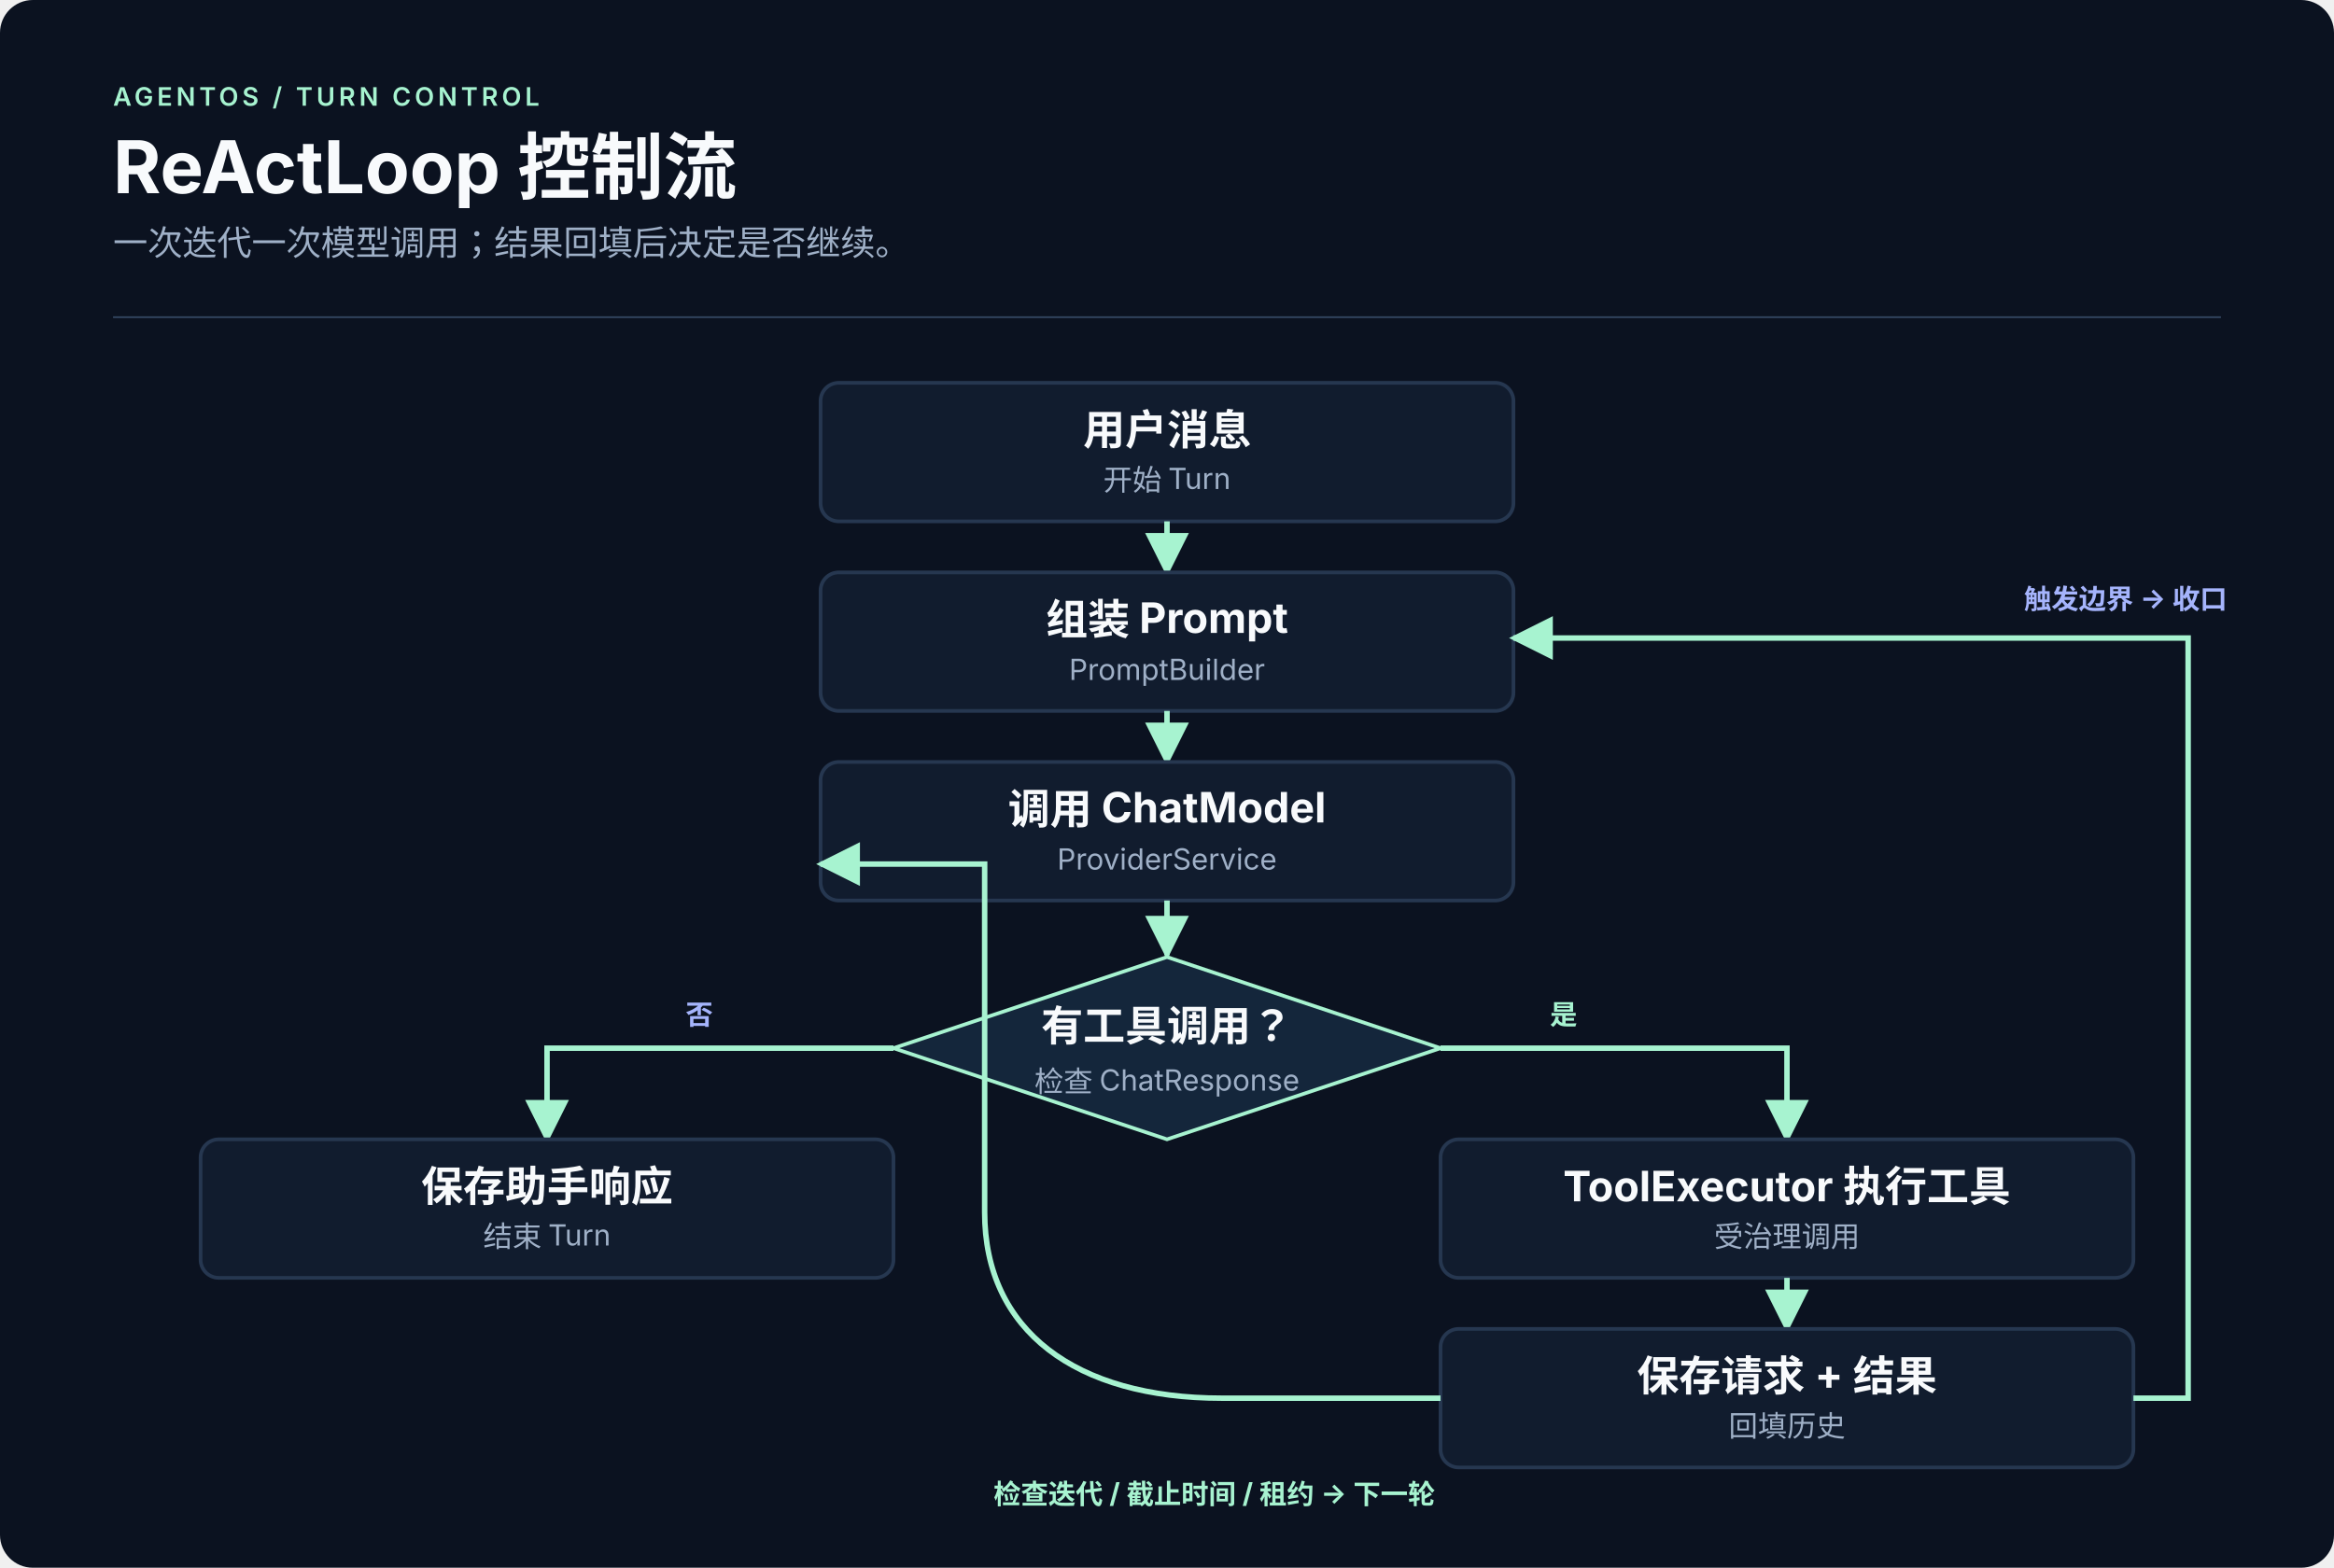
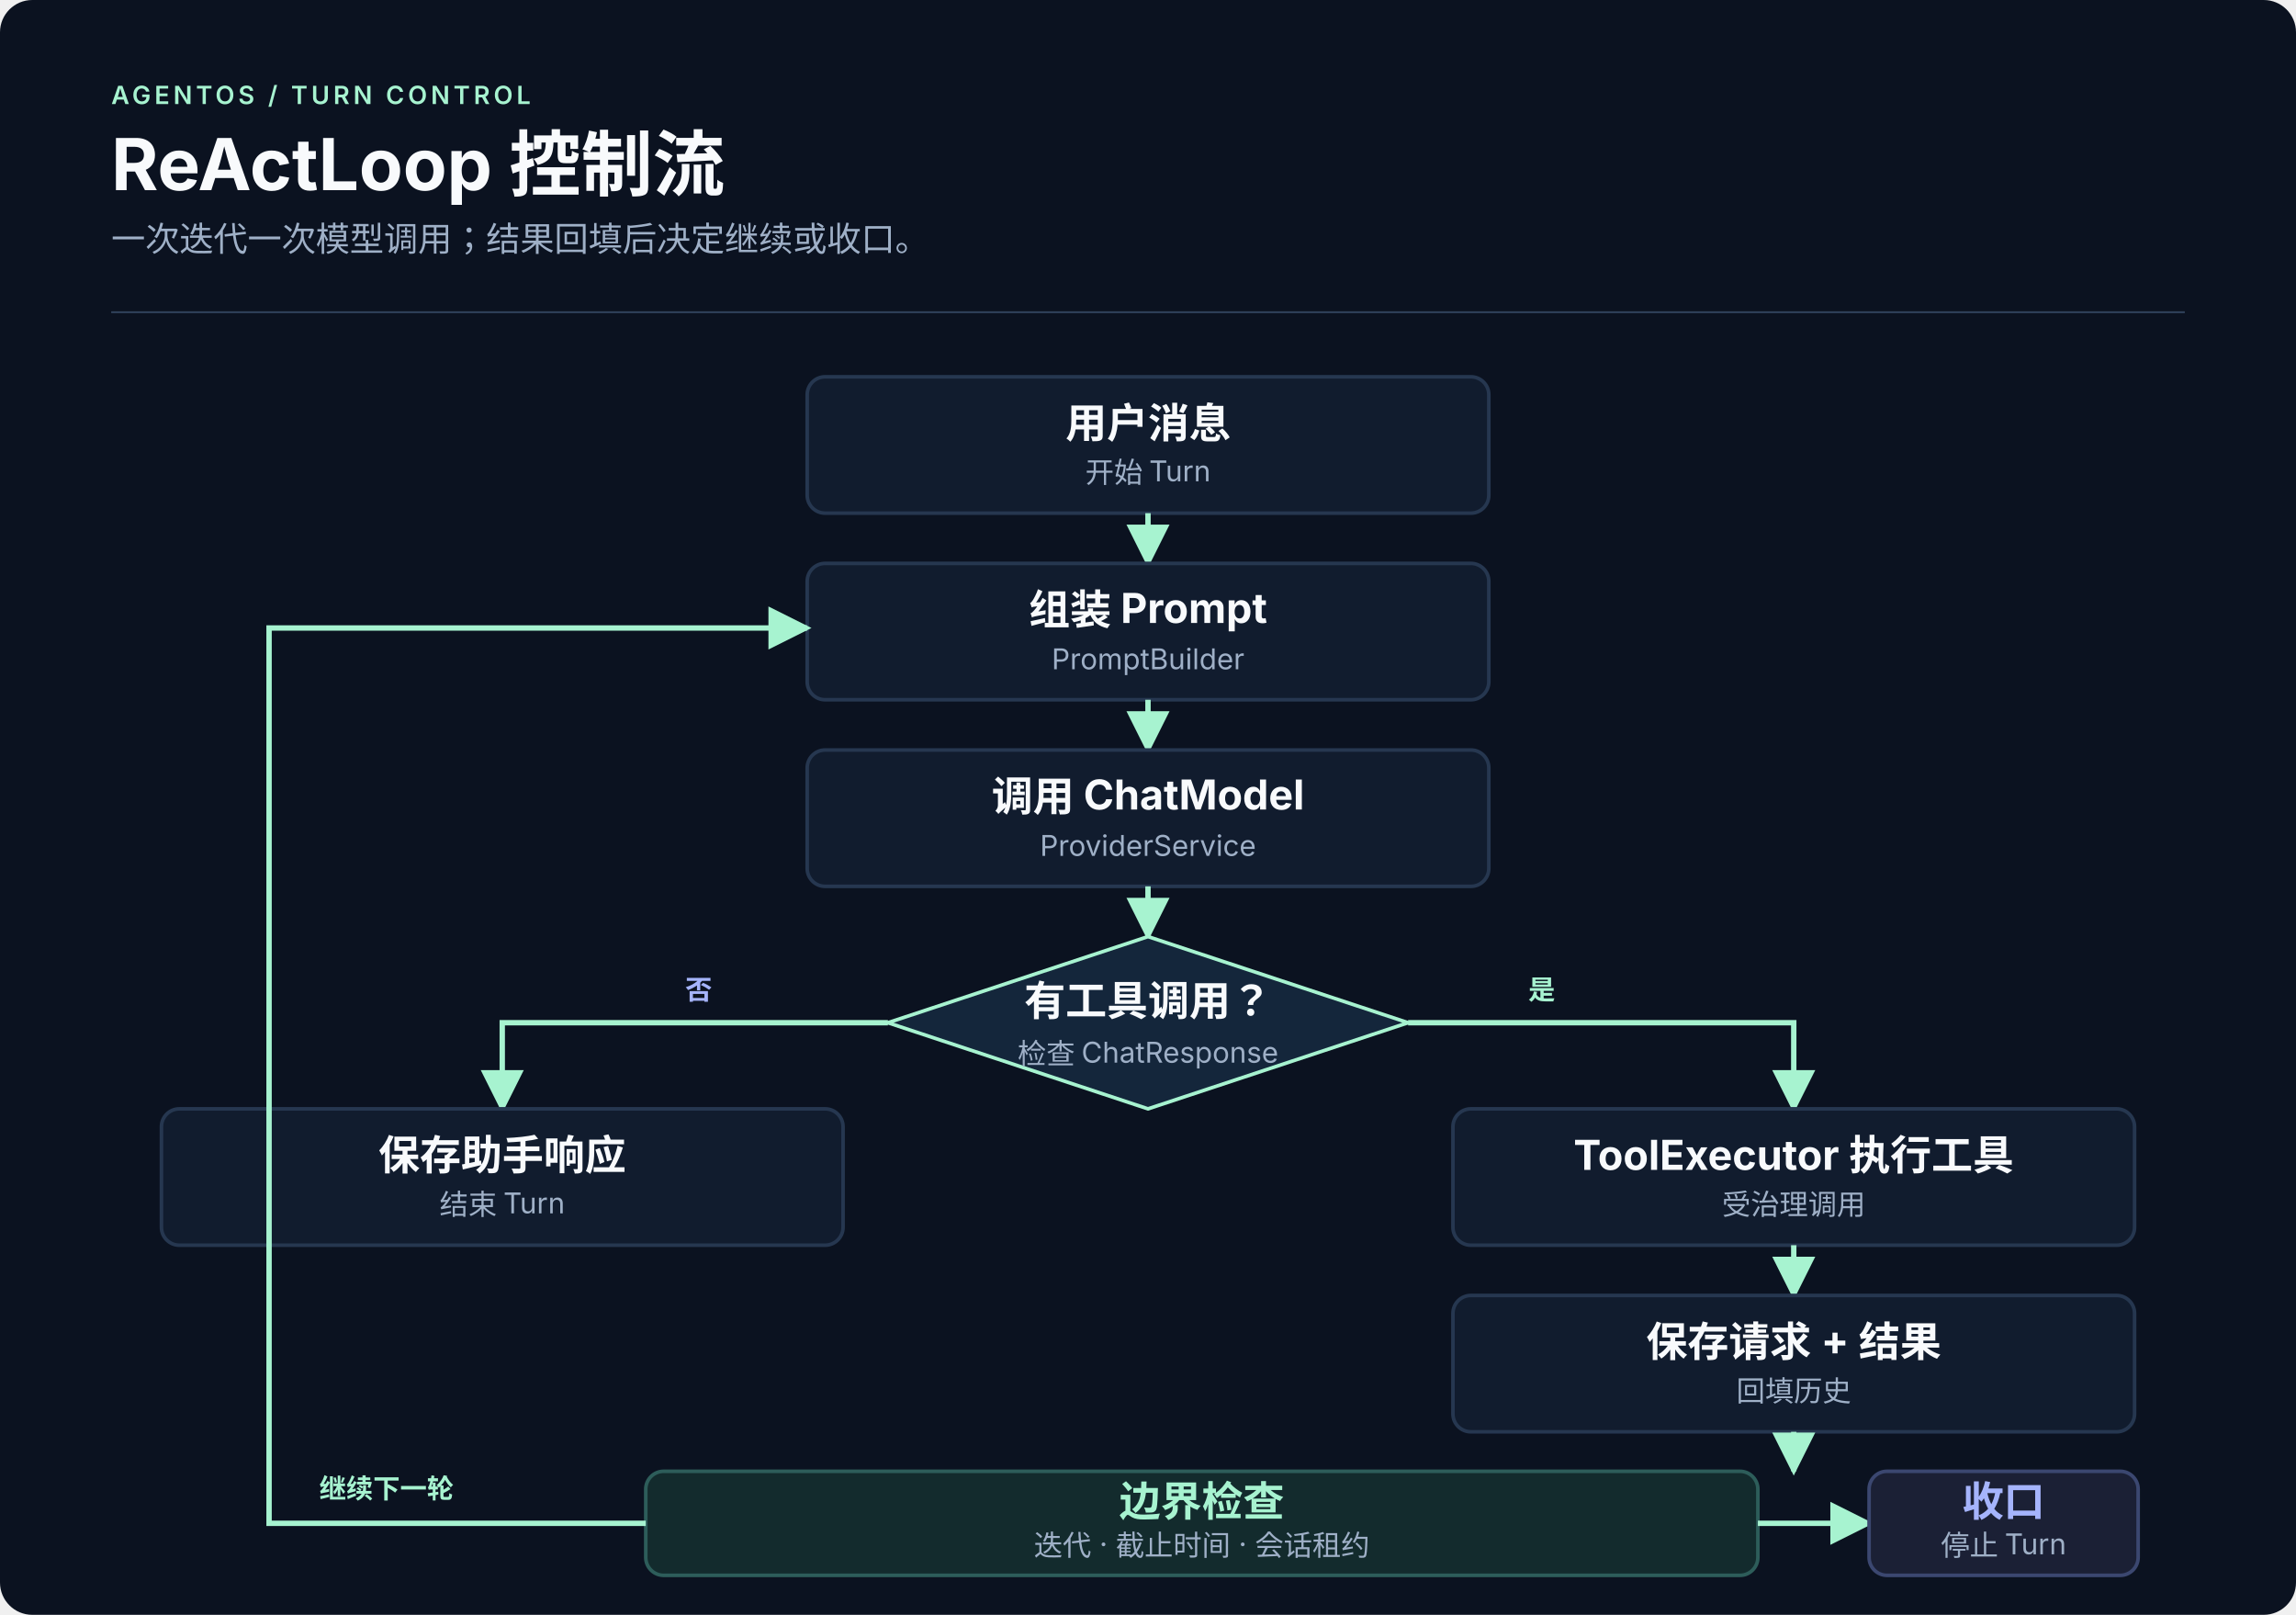
- <svg xmlns="http://www.w3.org/2000/svg" viewBox="0 0 1280 860" role="img" aria-labelledby="title desc">
+ <svg xmlns="http://www.w3.org/2000/svg" viewBox="0 0 1280 900" role="img" aria-labelledby="title desc">
  <style>
-     .bg{fill:#0b1220}.card{fill:#111c2e;stroke:#263750;stroke-width:2}.decision{fill:#14263b;stroke:#a7f3d0;stroke-width:2}.ink{fill:#f8fafc}.muted{fill:#9fb0c7}.accent{fill:#a7f3d0}.accent2{fill:#a5b4fc}.line{stroke:#a7f3d0;stroke-width:3;fill:none;marker-end:url(#arrow)}.thin{stroke:#31435d;stroke-width:1}.kicker{font:600 14px -apple-system,BlinkMacSystemFont,"PingFang SC","Microsoft YaHei",sans-serif;letter-spacing:2px}.title{font:700 40px -apple-system,BlinkMacSystemFont,"PingFang SC","Microsoft YaHei",sans-serif}.subtitle{font:400 19px -apple-system,BlinkMacSystemFont,"PingFang SC","Microsoft YaHei",sans-serif}.label{font:650 23px -apple-system,BlinkMacSystemFont,"PingFang SC","Microsoft YaHei",sans-serif;text-anchor:middle}.body{font:400 16px -apple-system,BlinkMacSystemFont,"PingFang SC","Microsoft YaHei",sans-serif;text-anchor:middle}.branch{font:650 15px -apple-system,BlinkMacSystemFont,"PingFang SC","Microsoft YaHei",sans-serif}
-     @media (prefers-color-scheme: light){.bg{fill:#f7f8fc}.card{fill:#fff;stroke:#d6deeb}.decision{fill:#eefaf5;stroke:#087f68}.ink{fill:#172033}.muted{fill:#5b6980}.accent{fill:#087f68}.accent2{fill:#4f46a5}.line{stroke:#087f68}.thin{stroke:#d6deeb}}
+     .bg{fill:#0b1220}.card{fill:#111c2e;stroke:#263750;stroke-width:2}.decision{fill:#14263b;stroke:#a7f3d0;stroke-width:2}.guard{fill:#132b2d;stroke:#2d5d5a;stroke-width:2}.stop{fill:#1b2035;stroke:#3b4770;stroke-width:2}.ink{fill:#f8fafc}.muted{fill:#9fb0c7}.accent{fill:#a7f3d0}.accent2{fill:#a5b4fc}.line{stroke:#a7f3d0;stroke-width:3;fill:none;marker-end:url(#arrow)}.thin{stroke:#31435d;stroke-width:1}.kicker{font:600 14px -apple-system,BlinkMacSystemFont,"PingFang SC","Microsoft YaHei",sans-serif;letter-spacing:2px}.title{font:700 40px -apple-system,BlinkMacSystemFont,"PingFang SC","Microsoft YaHei",sans-serif}.subtitle{font:400 19px -apple-system,BlinkMacSystemFont,"PingFang SC","Microsoft YaHei",sans-serif}.label{font:650 23px -apple-system,BlinkMacSystemFont,"PingFang SC","Microsoft YaHei",sans-serif;text-anchor:middle}.body{font:400 16px -apple-system,BlinkMacSystemFont,"PingFang SC","Microsoft YaHei",sans-serif;text-anchor:middle}.branch{font:650 15px -apple-system,BlinkMacSystemFont,"PingFang SC","Microsoft YaHei",sans-serif}
+     @media (prefers-color-scheme: light){.bg{fill:#f7f8fc}.card{fill:#fff;stroke:#d6deeb}.decision{fill:#eefaf5;stroke:#087f68}.guard{fill:#e7f6f1;stroke:#9fd6c7}.stop{fill:#f0f1fa;stroke:#c7cbe5}.ink{fill:#172033}.muted{fill:#5b6980}.accent{fill:#087f68}.accent2{fill:#4f46a5}.line{stroke:#087f68}.thin{stroke:#d6deeb}}
  </style>
  <defs>
    <marker id="arrow" viewBox="0 0 10 10" refX="9" refY="5" markerWidth="8" markerHeight="8" orient="auto">
      <path d="M0 0 10 5 0 10Z" class="accent" />
    </marker>
  </defs>
-   <rect width="1280" height="860" rx="18" class="bg" />
+   <rect width="1280" height="900" rx="18" class="bg" />
  <text x="62" y="58" class="kicker accent">AGENTOS / TURN CONTROL</text>
  <text x="62" y="106" class="title ink">ReActLoop 控制流</text>
-   <text x="62" y="140" class="subtitle muted">一次迭代一次模型调用；结果回填后决定是否继续。</text>
+   <text x="62" y="140" class="subtitle muted">一次迭代一次模型调用；结果回填后决定继续或收口。</text>
  <line x1="62" y1="174" x2="1218" y2="174" class="thin" />
  <g transform="translate(450 210)">
    <rect width="380" height="76" rx="10" class="card" />
    <text x="190" y="34" class="label ink">用户消息</text>
    <text x="190" y="59" class="body muted">开始 Turn</text>
  </g>
  <path d="M640 286v28" class="line" />
  <g transform="translate(450 314)">
    <rect width="380" height="76" rx="10" class="card" />
    <text x="190" y="34" class="label ink">组装 Prompt</text>
    <text x="190" y="59" class="body muted">PromptBuilder</text>
  </g>
  <path d="M640 390v28" class="line" />
  <g transform="translate(450 418)">
    <rect width="380" height="76" rx="10" class="card" />
    <text x="190" y="34" class="label ink">调用 ChatModel</text>
    <text x="190" y="59" class="body muted">ProviderService</text>
  </g>
-   <path d="M640 494v30" class="line" />
-   <g transform="translate(640 575)">
-     <polygon points="0,-50 150,0 0,50 -150,0" class="decision" />
+   <path d="M640 494v28" class="line" />
+   <g transform="translate(640 570)">
+     <polygon points="0,-48 145,0 0,48 -145,0" class="decision" />
    <text x="0" y="-4" class="label ink">有工具调用？</text>
-     <text x="0" y="24" class="body muted">检查 ChatResponse</text>
+     <text x="0" y="23" class="body muted">检查 ChatResponse</text>
  </g>
-   <path d="M490 575H300v50" class="line" />
-   <text x="376" y="562" class="branch accent2">否</text>
-   <g transform="translate(110 625)">
+   <path d="M495 570H280v48" class="line" />
+   <text x="382" y="557" class="branch accent2">否</text>
+   <g transform="translate(90 618)">
    <rect width="380" height="76" rx="10" class="card" />
    <text x="190" y="34" class="label ink">保存助手响应</text>
    <text x="190" y="59" class="body muted">结束 Turn</text>
  </g>
-   <path d="M790 575H980v50" class="line" />
-   <text x="850" y="562" class="branch accent">是</text>
-   <g transform="translate(790 625)">
+   <path d="M785 570H1000v48" class="line" />
+   <text x="852" y="557" class="branch accent">是</text>
+   <g transform="translate(810 618)">
    <rect width="380" height="76" rx="10" class="card" />
    <text x="190" y="34" class="label ink">ToolExecutor 执行工具</text>
    <text x="190" y="59" class="body muted">受治理调用</text>
  </g>
-   <path d="M980 701v28" class="line" />
-   <g transform="translate(790 729)">
+   <path d="M1000 694v28" class="line" />
+   <g transform="translate(810 722)">
    <rect width="380" height="76" rx="10" class="card" />
    <text x="190" y="34" class="label ink">保存请求 + 结果</text>
    <text x="190" y="59" class="body muted">回填历史</text>
  </g>
-   <path d="M790 767H670C590 767 540 730 540 665V474H450" class="line" />
-   <text x="666" y="825" class="branch accent" text-anchor="middle">检查迭代 / 截止时间 / 租约 → 下一轮</text>
-   <path d="M1170 767H1200V350H830" class="line" />
-   <text x="1110" y="334" class="branch accent2">触发边界 → 收口</text>
+   <path d="M1000 798v22" class="line" />
+   <g transform="translate(360 820)">
+     <rect width="620" height="58" rx="10" class="guard" />
+     <text x="310" y="25" class="label accent">边界检查</text>
+     <text x="310" y="47" class="body muted">迭代 · 截止时间 · 会话租约</text>
+   </g>
+   <path d="M360 849H150V350H450" class="line" />
+   <text x="178" y="835" class="branch accent">继续下一轮</text>
+   <path d="M980 849h62" class="line" />
+   <g transform="translate(1042 820)">
+     <rect width="150" height="58" rx="10" class="stop" />
+     <text x="75" y="25" class="label accent2">收口</text>
+     <text x="75" y="47" class="body muted">停止 Turn</text>
+   </g>
</svg>
